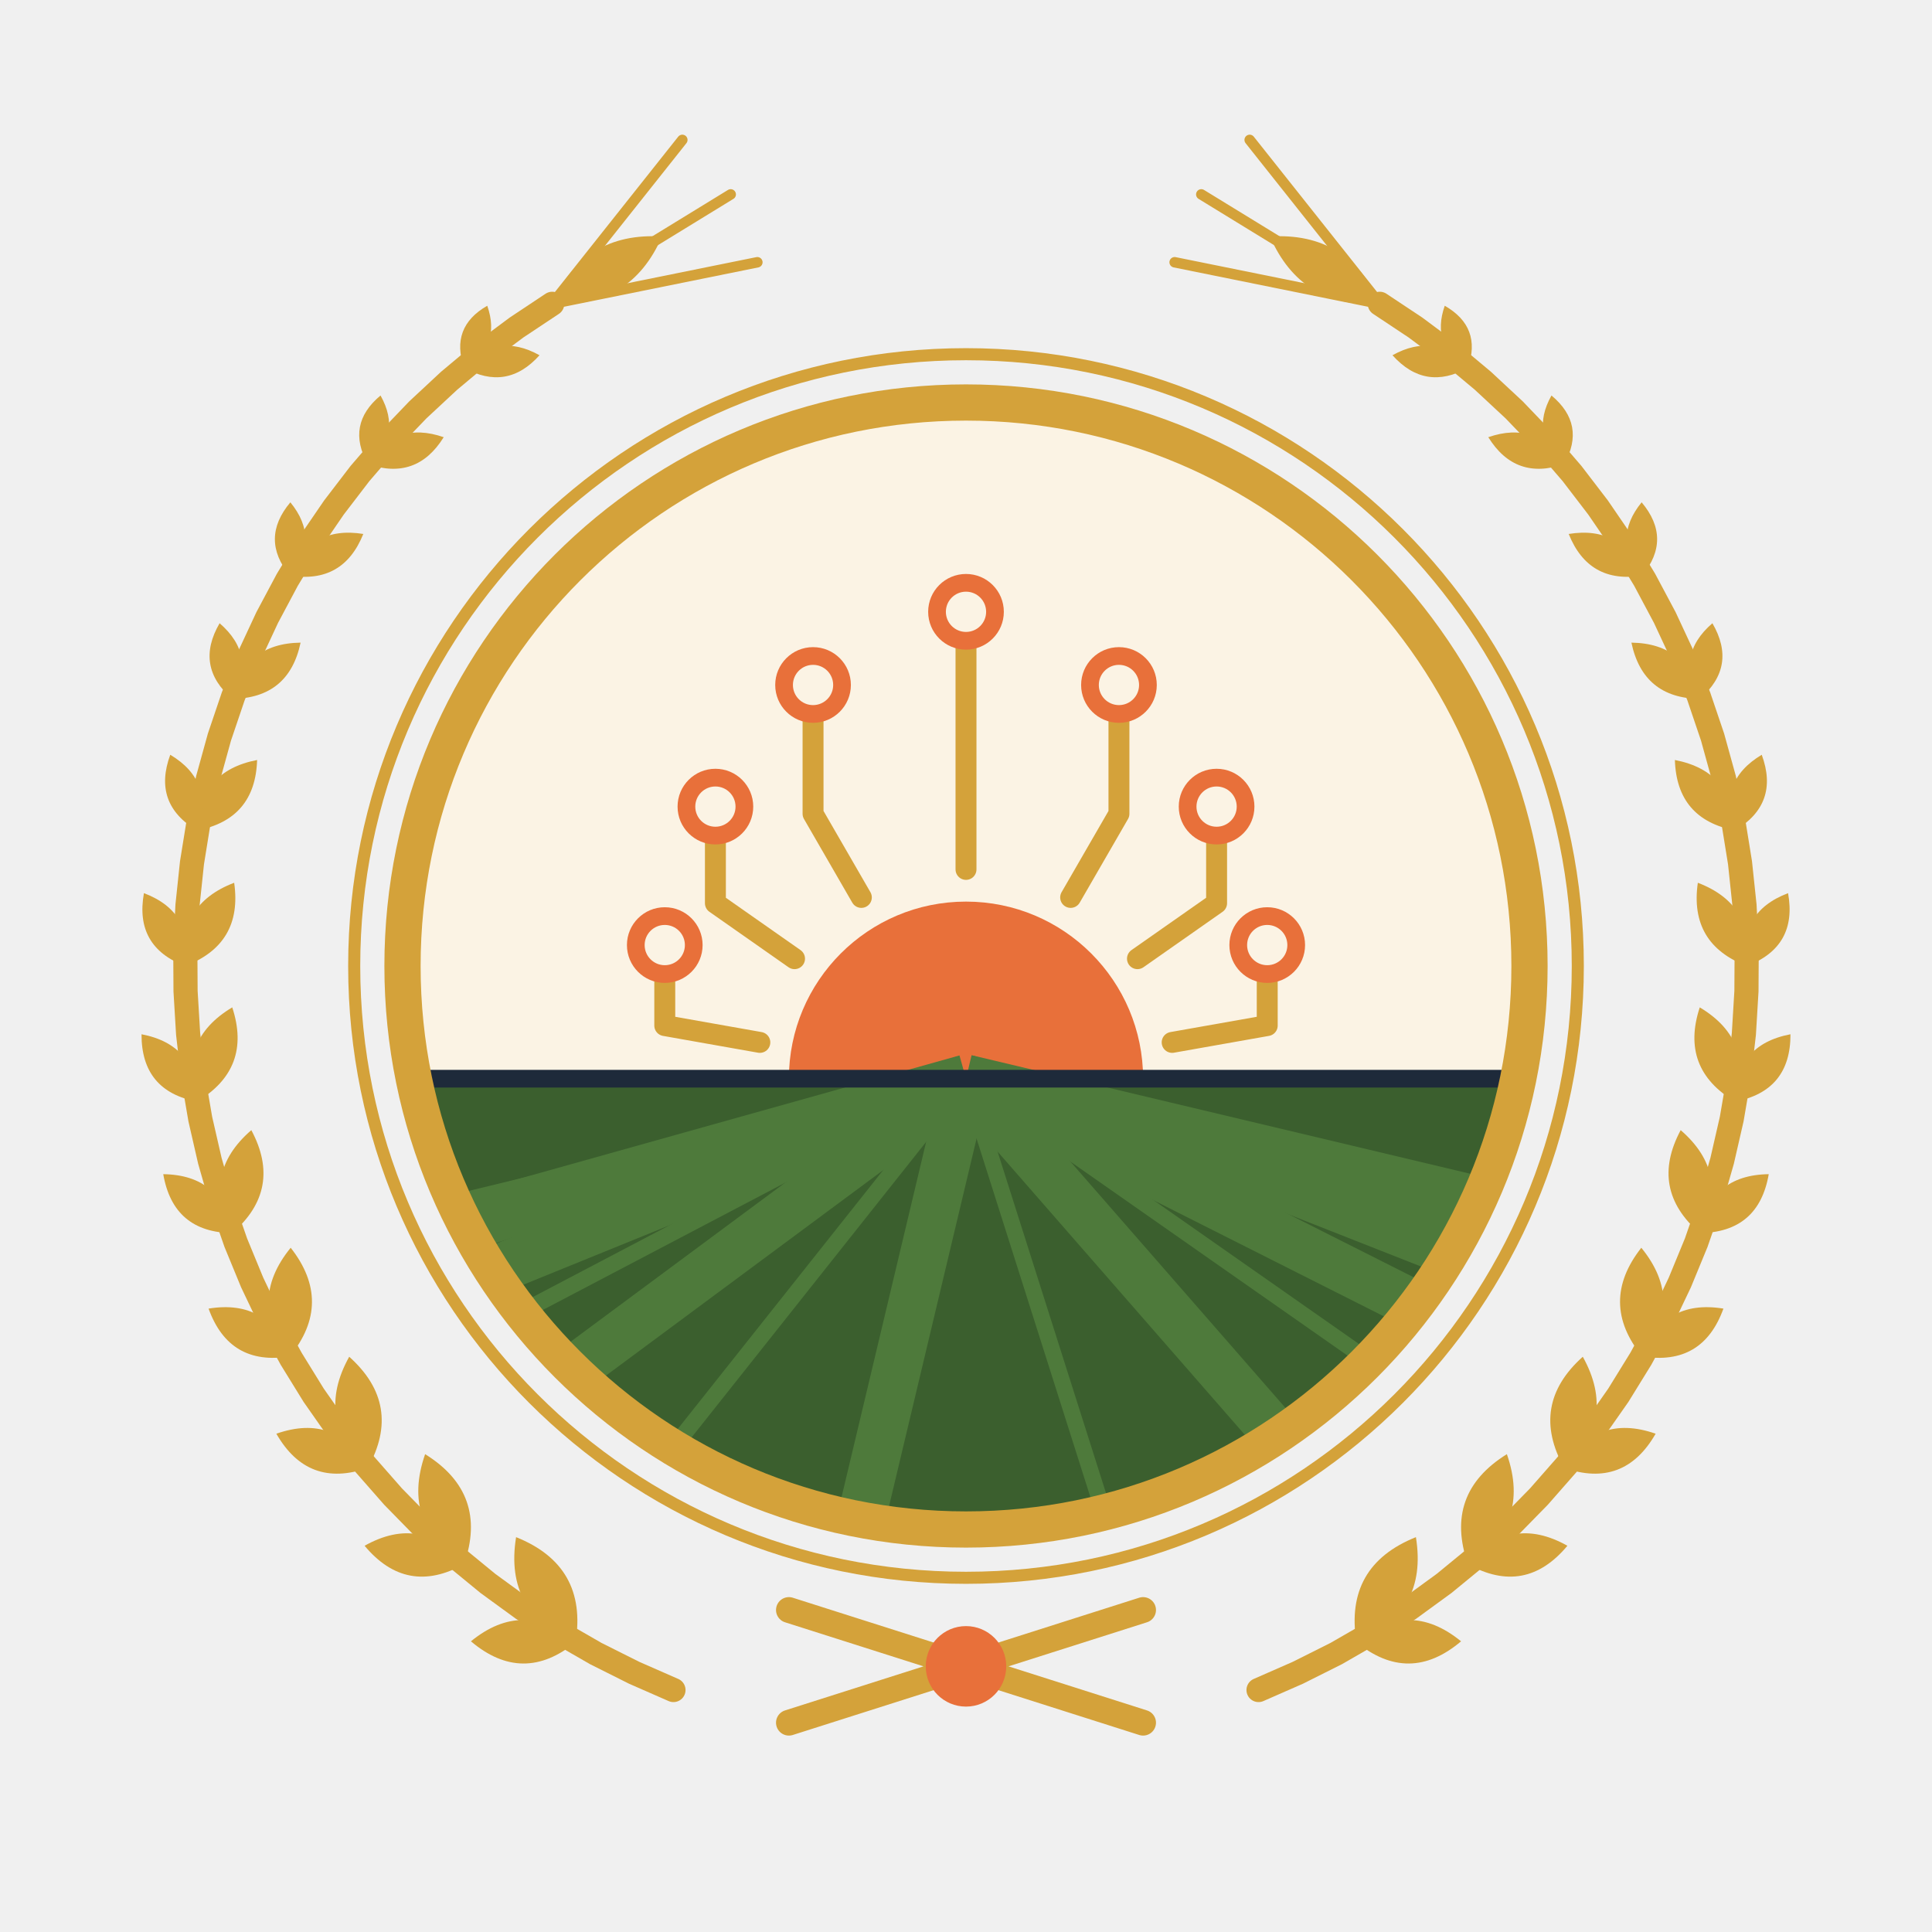
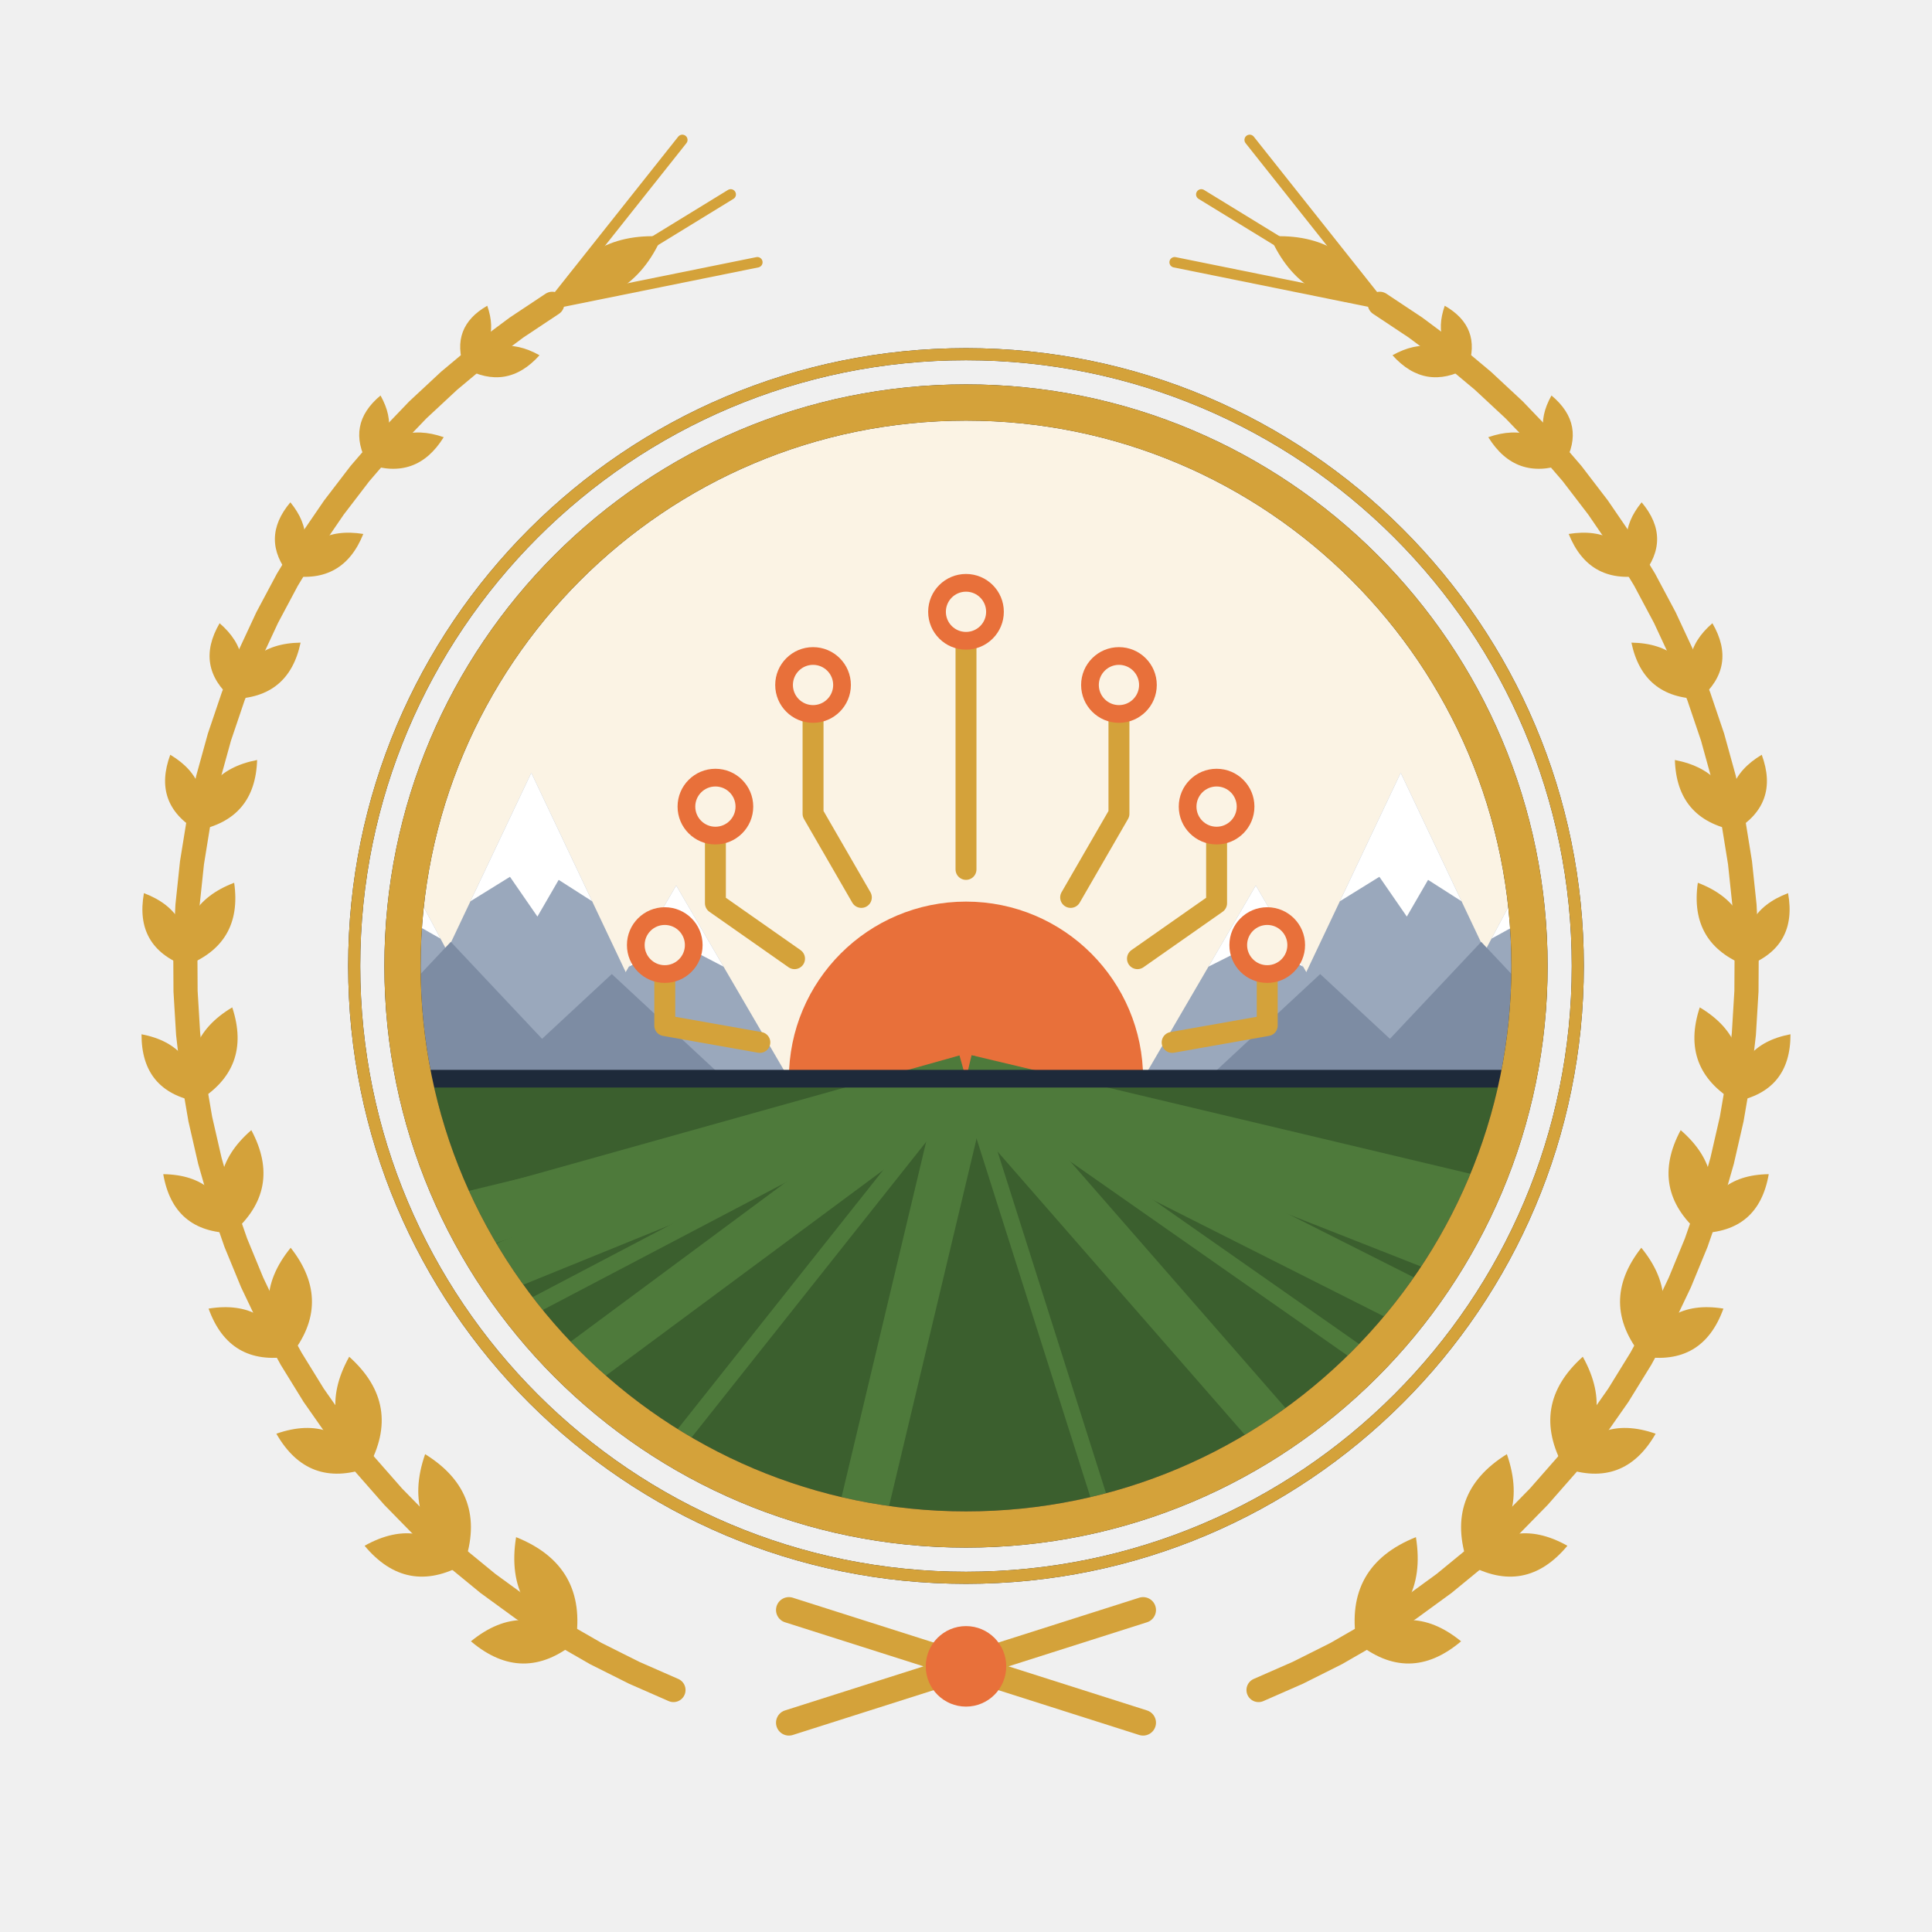
<svg xmlns="http://www.w3.org/2000/svg" viewBox="0 0 240 240" width="240" height="240" role="img" aria-label="Prairie Programming League">
  <path d="M83.66 209.94 L78.78 207.8 L74.01 205.41 L69.39 202.75 L64.92 199.84 L60.61 196.7 L56.49 193.32 L52.56 189.72 L48.83 185.91 L45.31 181.9 L42.03 177.7 L38.97 173.33 L36.17 168.79 L33.61 164.11 L31.32 159.3 L29.29 154.37 L27.54 149.33 L26.07 144.2 L24.88 139.01 L23.98 133.75 L23.37 128.45 L23.05 123.13 L23.02 117.8 L23.29 112.47 L23.85 107.17 L24.7 101.91 L25.84 96.7 L27.26 91.56 L28.97 86.51 L30.94 81.55 L33.19 76.72 L35.7 72.01 L38.47 67.45 L41.48 63.05 L44.72 58.82 L48.2 54.78 L51.89 50.93 L55.79 47.3 L59.88 43.88 L64.16 40.69 L68.6 37.74" fill="none" stroke="#D4A23A" stroke-width="3" stroke-linecap="round" />
  <path d="M71.5 204Q73.03 194.52 64.11 190.95Q62.58 200.43 71.5 204Z" fill="#D4A23A" />
  <path d="M71.5 204Q65.05 198.55 58.5 203.89Q64.95 209.35 71.5 204Z" fill="#D4A23A" />
  <path d="M57.65 194.31Q60.7 185.54 52.81 180.64Q49.76 189.41 57.65 194.31Z" fill="#D4A23A" />
  <path d="M57.65 194.31Q52.42 188.03 45.29 192.02Q50.52 198.29 57.65 194.31Z" fill="#D4A23A" />
  <path d="M45.69 182.35Q50.06 174.52 43.38 168.54Q39.02 176.37 45.69 182.35Z" fill="#D4A23A" />
  <path d="M45.69 182.35Q41.78 175.5 34.33 178.1Q38.25 184.95 45.69 182.35Z" fill="#D4A23A" />
  <path d="M36 168.5Q41.45 161.8 36.11 155Q30.65 161.7 36 168.5Z" fill="#D4A23A" />
  <path d="M36 168.5Q33.42 161.34 25.91 162.56Q28.49 169.72 36 168.5Z" fill="#D4A23A" />
  <path d="M28.85 153.18Q35.15 147.73 31.22 140.39Q24.92 145.84 28.85 153.18Z" fill="#D4A23A" />
  <path d="M28.85 153.18Q27.61 145.96 20.28 145.86Q21.53 153.08 28.85 153.18Z" fill="#D4A23A" />
  <path d="M24.47 136.84Q31.35 132.74 28.85 125.14Q21.98 129.24 24.47 136.84Z" fill="#D4A23A" />
  <path d="M24.47 136.84Q24.5 129.8 17.58 128.48Q17.56 135.53 24.47 136.84Z" fill="#D4A23A" />
  <path d="M23 120Q30.18 117.27 29.09 109.66Q21.91 112.39 23 120Z" fill="#D4A23A" />
  <path d="M23 120Q24.2 113.35 17.88 110.95Q16.68 117.6 23 120Z" fill="#D4A23A" />
  <path d="M24.47 103.16Q31.71 101.77 31.94 94.41Q24.71 95.8 24.47 103.16Z" fill="#D4A23A" />
  <path d="M24.47 103.16Q26.71 97.08 21.15 93.76Q18.91 99.84 24.47 103.16Z" fill="#D4A23A" />
  <path d="M28.85 86.82Q35.89 86.72 37.34 79.83Q30.3 79.93 28.85 86.82Z" fill="#D4A23A" />
  <path d="M28.85 86.82Q31.97 81.47 27.28 77.42Q24.16 82.78 28.85 86.82Z" fill="#D4A23A" />
  <path d="M36 71.5Q42.63 72.57 45.13 66.33Q38.5 65.26 36 71.5Z" fill="#D4A23A" />
  <path d="M36 71.5Q39.82 66.98 36.07 62.4Q32.26 66.92 36 71.5Z" fill="#D4A23A" />
  <path d="M45.69 57.65Q51.74 59.75 55.12 54.31Q49.07 52.21 45.69 57.65Z" fill="#D4A23A" />
  <path d="M45.69 57.65Q50.02 54.04 47.27 49.13Q42.94 52.73 45.69 57.65Z" fill="#D4A23A" />
  <path d="M57.65 45.69Q62.96 48.66 67.02 44.13Q61.71 41.16 57.65 45.69Z" fill="#D4A23A" />
  <path d="M57.65 45.69Q62.29 43.04 60.53 37.98Q55.89 40.64 57.65 45.69Z" fill="#D4A23A" />
  <path d="M68.6 37.74Q78.34 38.33 82.24 29.38Q72.49 28.78 68.6 37.74Z" fill="#D4A23A" />
  <line x1="68.6" y1="37.74" x2="84.76" y2="17.38" stroke="#D4A23A" stroke-width="1.3" stroke-linecap="round" />
  <line x1="68.6" y1="37.74" x2="90.77" y2="24.15" stroke="#D4A23A" stroke-width="1.3" stroke-linecap="round" />
  <line x1="68.6" y1="37.74" x2="94.08" y2="32.58" stroke="#D4A23A" stroke-width="1.3" stroke-linecap="round" />
  <path d="M156.34 209.94 L161.22 207.8 L165.99 205.41 L170.61 202.75 L175.08 199.84 L179.39 196.7 L183.51 193.32 L187.44 189.72 L191.17 185.91 L194.69 181.9 L197.97 177.7 L201.03 173.33 L203.83 168.79 L206.39 164.11 L208.68 159.3 L210.71 154.37 L212.46 149.33 L213.93 144.2 L215.12 139.01 L216.02 133.75 L216.63 128.45 L216.95 123.13 L216.98 117.8 L216.71 112.47 L216.15 107.17 L215.3 101.91 L214.16 96.7 L212.74 91.56 L211.03 86.51 L209.06 81.55 L206.81 76.72 L204.3 72.01 L201.53 67.45 L198.52 63.05 L195.28 58.82 L191.8 54.78 L188.11 50.93 L184.21 47.3 L180.12 43.88 L175.84 40.69 L171.4 37.74" fill="none" stroke="#D4A23A" stroke-width="3" stroke-linecap="round" />
  <path d="M168.5 204Q177.42 200.43 175.89 190.95Q166.97 194.52 168.5 204Z" fill="#D4A23A" />
  <path d="M168.5 204Q175.05 209.35 181.5 203.89Q174.95 198.55 168.5 204Z" fill="#D4A23A" />
  <path d="M182.35 194.31Q190.24 189.41 187.19 180.64Q179.3 185.54 182.35 194.31Z" fill="#D4A23A" />
  <path d="M182.35 194.31Q189.48 198.29 194.71 192.02Q187.58 188.03 182.35 194.31Z" fill="#D4A23A" />
  <path d="M194.31 182.35Q200.98 176.37 196.62 168.54Q189.94 174.52 194.31 182.35Z" fill="#D4A23A" />
  <path d="M194.31 182.35Q201.75 184.95 205.67 178.1Q198.22 175.5 194.31 182.35Z" fill="#D4A23A" />
  <path d="M204 168.5Q209.35 161.7 203.89 155Q198.55 161.8 204 168.5Z" fill="#D4A23A" />
  <path d="M204 168.5Q211.51 169.72 214.09 162.56Q206.58 161.34 204 168.5Z" fill="#D4A23A" />
  <path d="M211.15 153.18Q215.08 145.84 208.78 140.39Q204.85 147.73 211.15 153.18Z" fill="#D4A23A" />
  <path d="M211.15 153.18Q218.47 153.08 219.72 145.86Q212.39 145.96 211.15 153.18Z" fill="#D4A23A" />
  <path d="M215.53 136.84Q218.02 129.24 211.15 125.14Q208.65 132.74 215.53 136.84Z" fill="#D4A23A" />
  <path d="M215.53 136.84Q222.44 135.53 222.42 128.48Q215.5 129.8 215.53 136.84Z" fill="#D4A23A" />
  <path d="M217 120Q218.09 112.39 210.91 109.66Q209.82 117.27 217 120Z" fill="#D4A23A" />
  <path d="M217 120Q223.32 117.6 222.12 110.95Q215.8 113.35 217 120Z" fill="#D4A23A" />
  <path d="M215.53 103.16Q215.29 95.8 208.06 94.41Q208.29 101.77 215.53 103.16Z" fill="#D4A23A" />
  <path d="M215.53 103.16Q221.09 99.84 218.85 93.76Q213.29 97.08 215.53 103.16Z" fill="#D4A23A" />
  <path d="M211.15 86.82Q209.7 79.93 202.66 79.83Q204.11 86.72 211.15 86.82Z" fill="#D4A23A" />
  <path d="M211.15 86.82Q215.84 82.78 212.72 77.42Q208.03 81.47 211.15 86.82Z" fill="#D4A23A" />
  <path d="M204 71.5Q201.5 65.26 194.87 66.33Q197.37 72.57 204 71.5Z" fill="#D4A23A" />
  <path d="M204 71.5Q207.74 66.92 203.93 62.4Q200.18 66.98 204 71.5Z" fill="#D4A23A" />
  <path d="M194.31 57.65Q190.93 52.21 184.88 54.31Q188.26 59.75 194.31 57.65Z" fill="#D4A23A" />
  <path d="M194.31 57.65Q197.06 52.73 192.73 49.13Q189.98 54.04 194.31 57.65Z" fill="#D4A23A" />
  <path d="M182.35 45.69Q178.29 41.16 172.98 44.13Q177.04 48.66 182.35 45.69Z" fill="#D4A23A" />
  <path d="M182.35 45.69Q184.11 40.64 179.47 37.98Q177.71 43.04 182.35 45.69Z" fill="#D4A23A" />
  <path d="M171.4 37.74Q167.51 28.78 157.76 29.38Q161.66 38.33 171.4 37.74Z" fill="#D4A23A" />
  <line x1="171.4" y1="37.74" x2="145.92" y2="32.58" stroke="#D4A23A" stroke-width="1.3" stroke-linecap="round" />
  <line x1="171.4" y1="37.74" x2="149.23" y2="24.15" stroke="#D4A23A" stroke-width="1.3" stroke-linecap="round" />
  <line x1="171.4" y1="37.74" x2="155.24" y2="17.38" stroke="#D4A23A" stroke-width="1.3" stroke-linecap="round" />
  <path d="M98 214 L142 200 M142 214 L98 200" stroke="#D4A23A" stroke-width="3.2" stroke-linecap="round" />
  <circle cx="120" cy="207" r="5" fill="#E8703A" />
-   <clipPath id="ppl-disc">
+   <clipPath id="ppl-disc-range">
    <circle cx="120" cy="120" r="70" />
  </clipPath>
-   <g clip-path="url(#ppl-disc)">
+   <g clip-path="url(#ppl-disc-range)">
    <rect x="40" y="40" width="160" height="160" fill="#FBF3E4" />
+     <path d="M32 134L48 104L64 134Z" fill="#9AA8BC" />
+     <path d="M41.28 116.6L48 104L54.72 116.6L51.02 114.5L48.67 118.1L45.65 114.2Z" fill="#FFFFFF" />
+     <path d="M48 134L66 96L84 134Z" fill="#9AA8BC" />
+     <path d="M58.44 111.96L66 96L73.56 111.96L69.4 109.3L66.76 113.86L63.35 108.92Z" fill="#FFFFFF" />
+     <path d="M70 134L84 110L98 134Z" fill="#9AA8BC" />
+     <path d="M78.12 120.08L84 110L89.88 120.08L86.65 118.4L84.59 121.28L81.94 118.16Z" fill="#FFFFFF" />
+     <path d="M40 134L56 117L72 134Z" fill="#7D8CA3" />
+     <path d="M62 134L76 121L90 134Z" fill="#7D8CA3" />
+     <path d="M176 134L192 104L208 134Z" fill="#9AA8BC" />
+     <path d="M185.28 116.6L192 104L198.72 116.6L195.02 114.5L192.67 118.1L189.65 114.2Z" fill="#FFFFFF" />
+     <path d="M156 134L174 96L192 134Z" fill="#9AA8BC" />
+     <path d="M166.44 111.96L174 96L181.56 111.96L177.4 109.3L174.76 113.86L171.35 108.92Z" fill="#FFFFFF" />
+     <path d="M142 134L156 110L170 134Z" fill="#9AA8BC" />
+     <path d="M150.12 120.08L156 110L161.88 120.08L158.65 118.4L156.59 121.28L153.94 118.16Z" fill="#FFFFFF" />
+     <path d="M168 134L184 117L200 134Z" fill="#7D8CA3" />
+     <path d="M150 134L164 121L178 134Z" fill="#7D8CA3" />
    <circle cx="120" cy="134" r="22" fill="#E8703A" />
    <path d="M94.39 129.49L82.58 127.4L82.58 117.4" fill="none" stroke="#D4A23A" stroke-width="2.6" stroke-linejoin="round" stroke-linecap="round" />
    <circle cx="82.58" cy="117.4" r="3.6" fill="#FBF3E4" stroke="#E8703A" stroke-width="2.2" />
    <path d="M98.7 119.09L88.87 112.2L88.87 100.2" fill="none" stroke="#D4A23A" stroke-width="2.6" stroke-linejoin="round" stroke-linecap="round" />
    <circle cx="88.87" cy="100.2" r="3.6" fill="#FBF3E4" stroke="#E8703A" stroke-width="2.2" />
    <path d="M107 111.48L101 101.09L101 85.09" fill="none" stroke="#D4A23A" stroke-width="2.6" stroke-linejoin="round" stroke-linecap="round" />
    <circle cx="101" cy="85.09" r="3.6" fill="#FBF3E4" stroke="#E8703A" stroke-width="2.2" />
    <path d="M120 108L120 96L120 76" fill="none" stroke="#D4A23A" stroke-width="2.6" stroke-linejoin="round" stroke-linecap="round" />
    <circle cx="120" cy="76" r="3.6" fill="#FBF3E4" stroke="#E8703A" stroke-width="2.2" />
    <path d="M133 111.48L139 101.09L139 85.09" fill="none" stroke="#D4A23A" stroke-width="2.6" stroke-linejoin="round" stroke-linecap="round" />
    <circle cx="139" cy="85.09" r="3.6" fill="#FBF3E4" stroke="#E8703A" stroke-width="2.2" />
    <path d="M141.3 119.09L151.13 112.2L151.13 100.2" fill="none" stroke="#D4A23A" stroke-width="2.6" stroke-linejoin="round" stroke-linecap="round" />
    <circle cx="151.13" cy="100.2" r="3.6" fill="#FBF3E4" stroke="#E8703A" stroke-width="2.2" />
    <path d="M145.61 129.49L157.42 127.4L157.42 117.4" fill="none" stroke="#D4A23A" stroke-width="2.6" stroke-linejoin="round" stroke-linecap="round" />
    <circle cx="157.42" cy="117.4" r="3.6" fill="#FBF3E4" stroke="#E8703A" stroke-width="2.2" />
    <path d="M96.44 144.99L85.56 150.06L75.56 150.06" fill="none" stroke="#D4A23A" stroke-width="2.6" stroke-linejoin="round" stroke-linecap="round" />
    <circle cx="75.56" cy="150.06" r="3.6" fill="#FBF3E4" stroke="#E8703A" stroke-width="2.2" />
    <path d="M143.56 144.99L154.44 150.06L164.44 150.06" fill="none" stroke="#D4A23A" stroke-width="2.6" stroke-linejoin="round" stroke-linecap="round" />
    <circle cx="164.44" cy="150.06" r="3.6" fill="#FBF3E4" stroke="#E8703A" stroke-width="2.2" />
    <path d="M105.09 155.3L98.2 165.13L84.2 165.13" fill="none" stroke="#D4A23A" stroke-width="2.6" stroke-linejoin="round" stroke-linecap="round" />
    <circle cx="84.2" cy="165.13" r="3.6" fill="#FBF3E4" stroke="#E8703A" stroke-width="2.2" />
    <path d="M134.91 155.3L141.8 165.13L155.8 165.13" fill="none" stroke="#D4A23A" stroke-width="2.6" stroke-linejoin="round" stroke-linecap="round" />
    <circle cx="155.8" cy="165.13" r="3.6" fill="#FBF3E4" stroke="#E8703A" stroke-width="2.2" />
    <rect x="40" y="134" width="160" height="70" fill="#3B5F2E" />
    <path d="M120 134 L-400 260" stroke="#4E7A3B" stroke-width="2" />
    <path d="M120 134 L-330 260" stroke="#4E7A3B" stroke-width="6" />
    <path d="M120 134 L-260 260" stroke="#4E7A3B" stroke-width="2" />
    <path d="M120 134 L-190 260" stroke="#4E7A3B" stroke-width="6" />
    <path d="M120 134 L-120 260" stroke="#4E7A3B" stroke-width="2" />
    <path d="M120 134 L-50 260" stroke="#4E7A3B" stroke-width="6" />
    <path d="M120 134 L20 260" stroke="#4E7A3B" stroke-width="2" />
    <path d="M120 134 L90 260" stroke="#4E7A3B" stroke-width="6" />
    <path d="M120 134 L160 260" stroke="#4E7A3B" stroke-width="2" />
    <path d="M120 134 L230 260" stroke="#4E7A3B" stroke-width="6" />
    <path d="M120 134 L300 260" stroke="#4E7A3B" stroke-width="2" />
    <path d="M120 134 L370 260" stroke="#4E7A3B" stroke-width="6" />
    <path d="M120 134 L440 260" stroke="#4E7A3B" stroke-width="2" />
    <path d="M120 134 L510 260" stroke="#4E7A3B" stroke-width="6" />
    <path d="M120 134 L580 260" stroke="#4E7A3B" stroke-width="2" />
    <path d="M120 134 L650 260" stroke="#4E7A3B" stroke-width="6" />
    <path d="M40 134 H200" stroke="#1E2A3A" stroke-width="2.2" />
  </g>
+   <circle cx="120" cy="120" r="70" fill="none" stroke="#1E2A3A" stroke-width="4.5" />
+   <circle cx="120" cy="120" r="76" fill="none" stroke="#1E2A3A" stroke-width="1.5" />
  <circle cx="120" cy="120" r="70" fill="none" stroke="#D4A23A" stroke-width="4.5" />
  <circle cx="120" cy="120" r="76" fill="none" stroke="#D4A23A" stroke-width="1.5" />
</svg>
